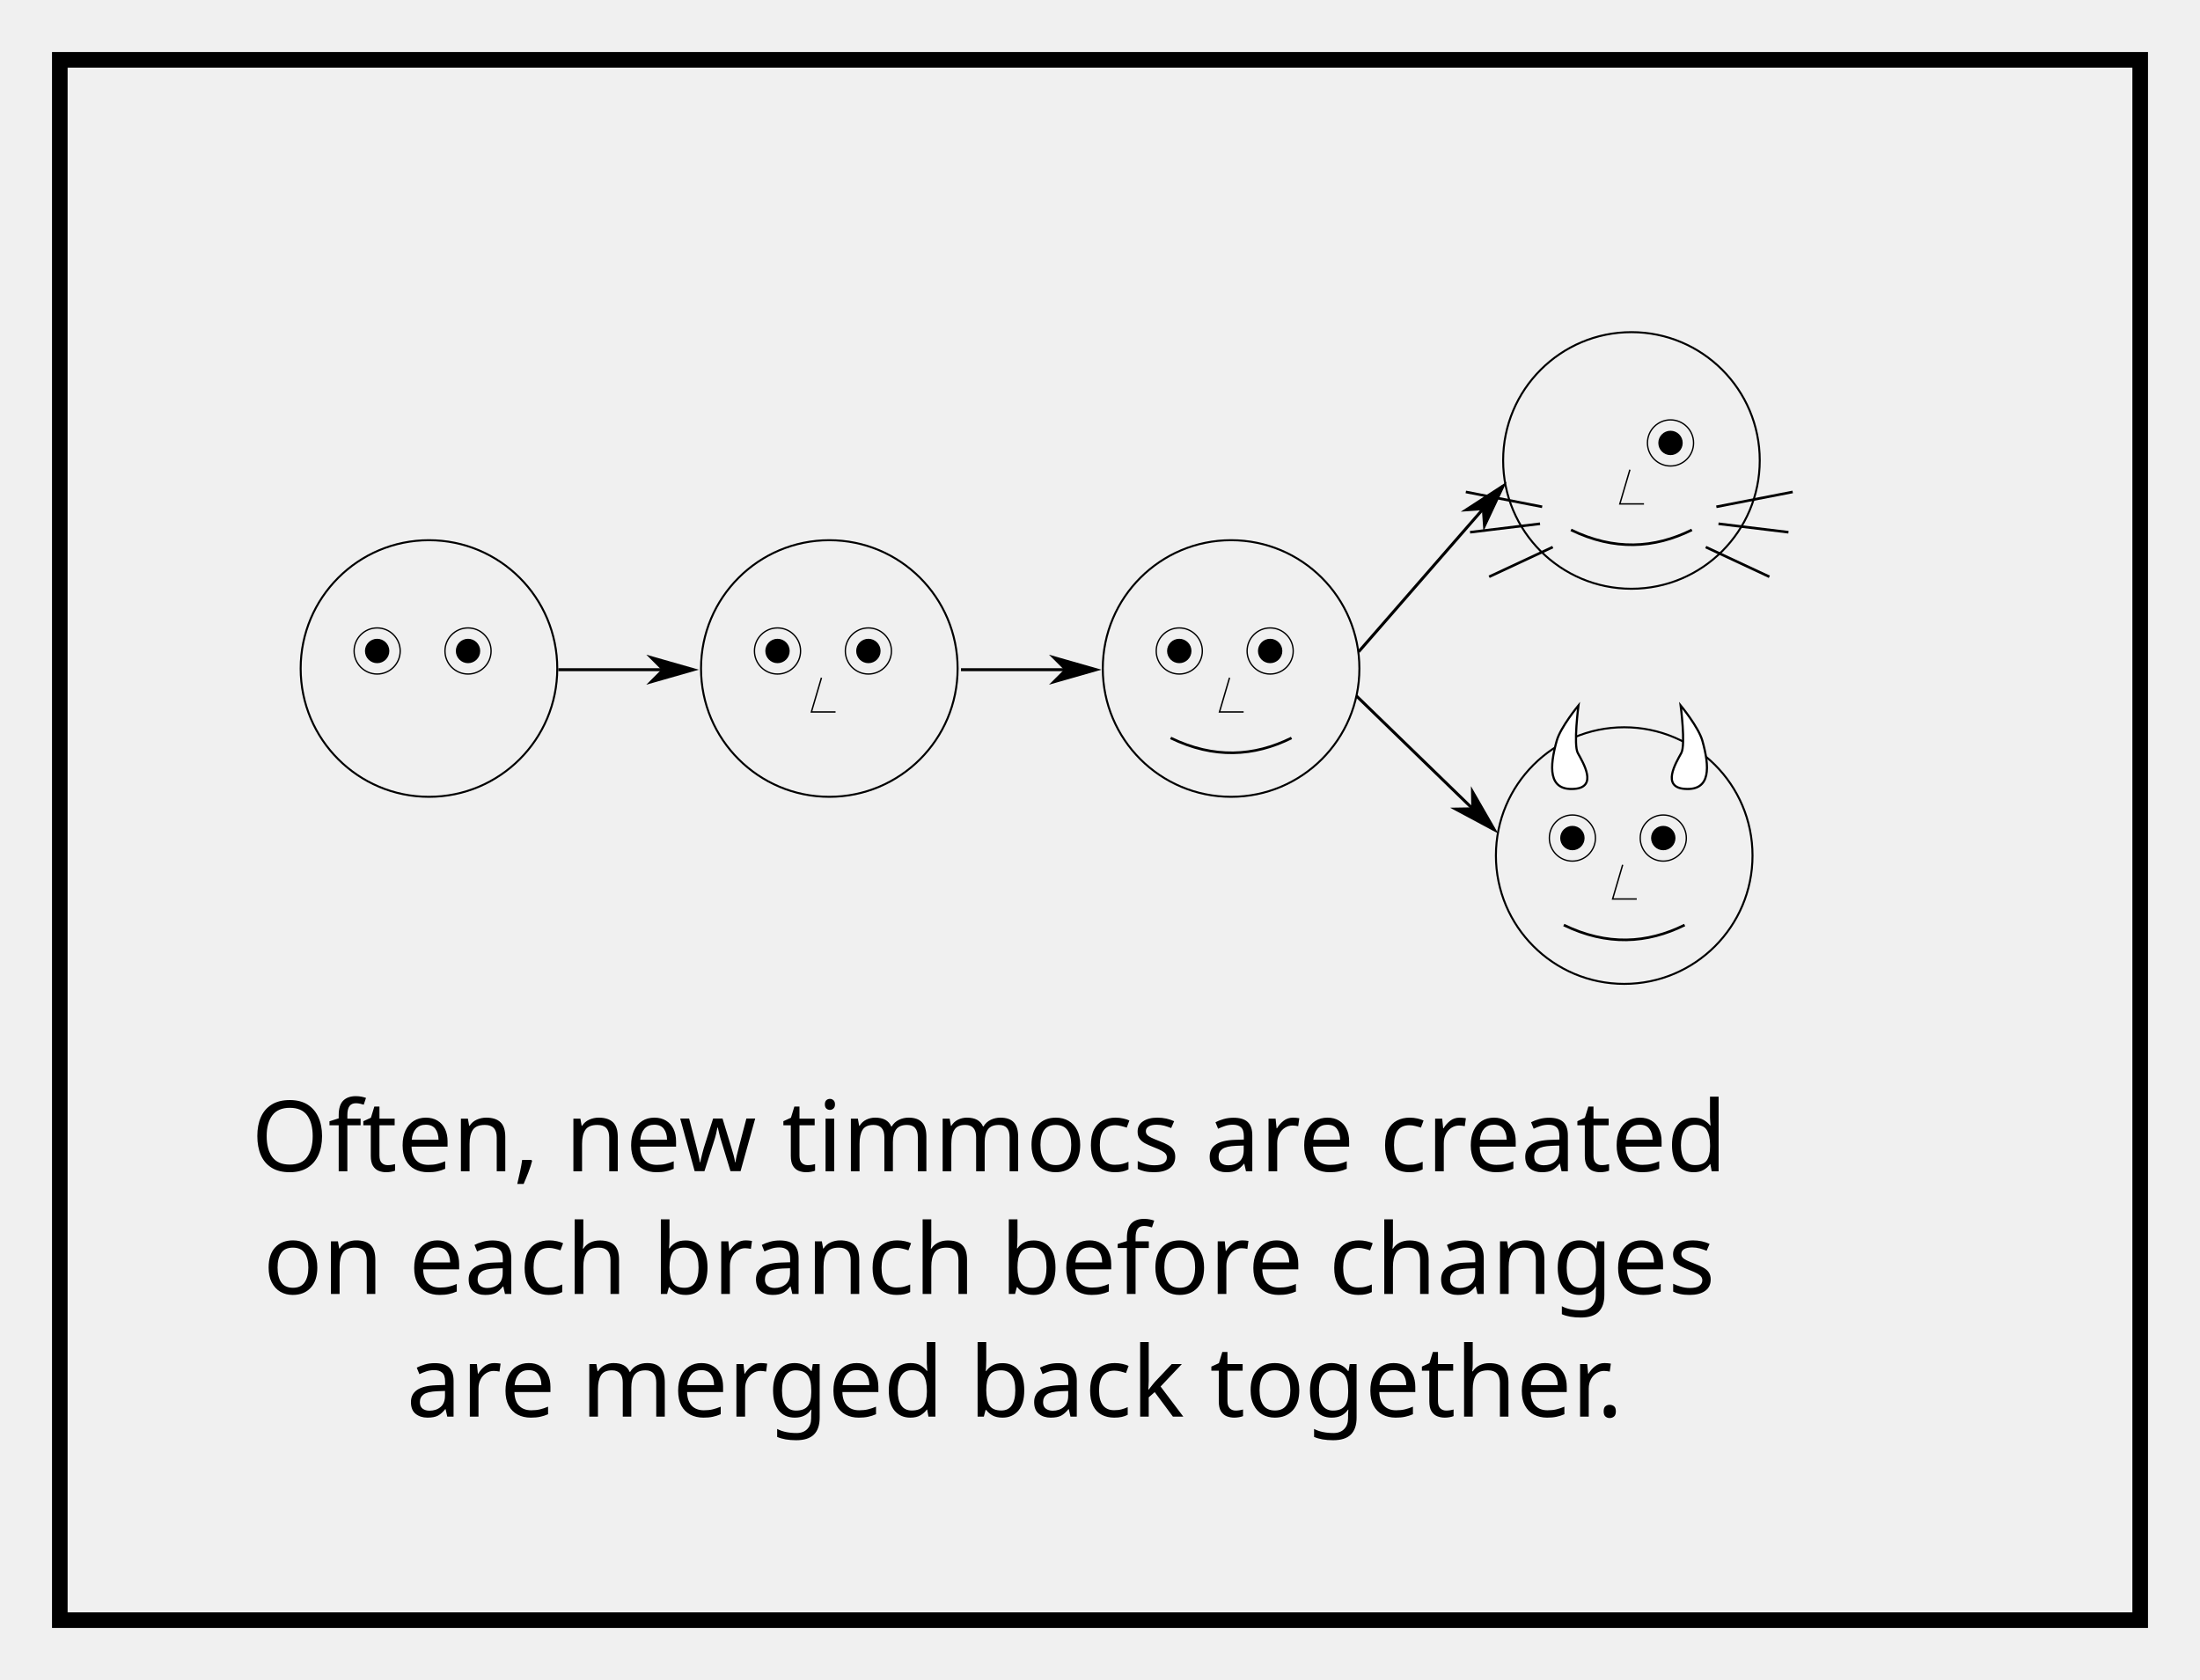
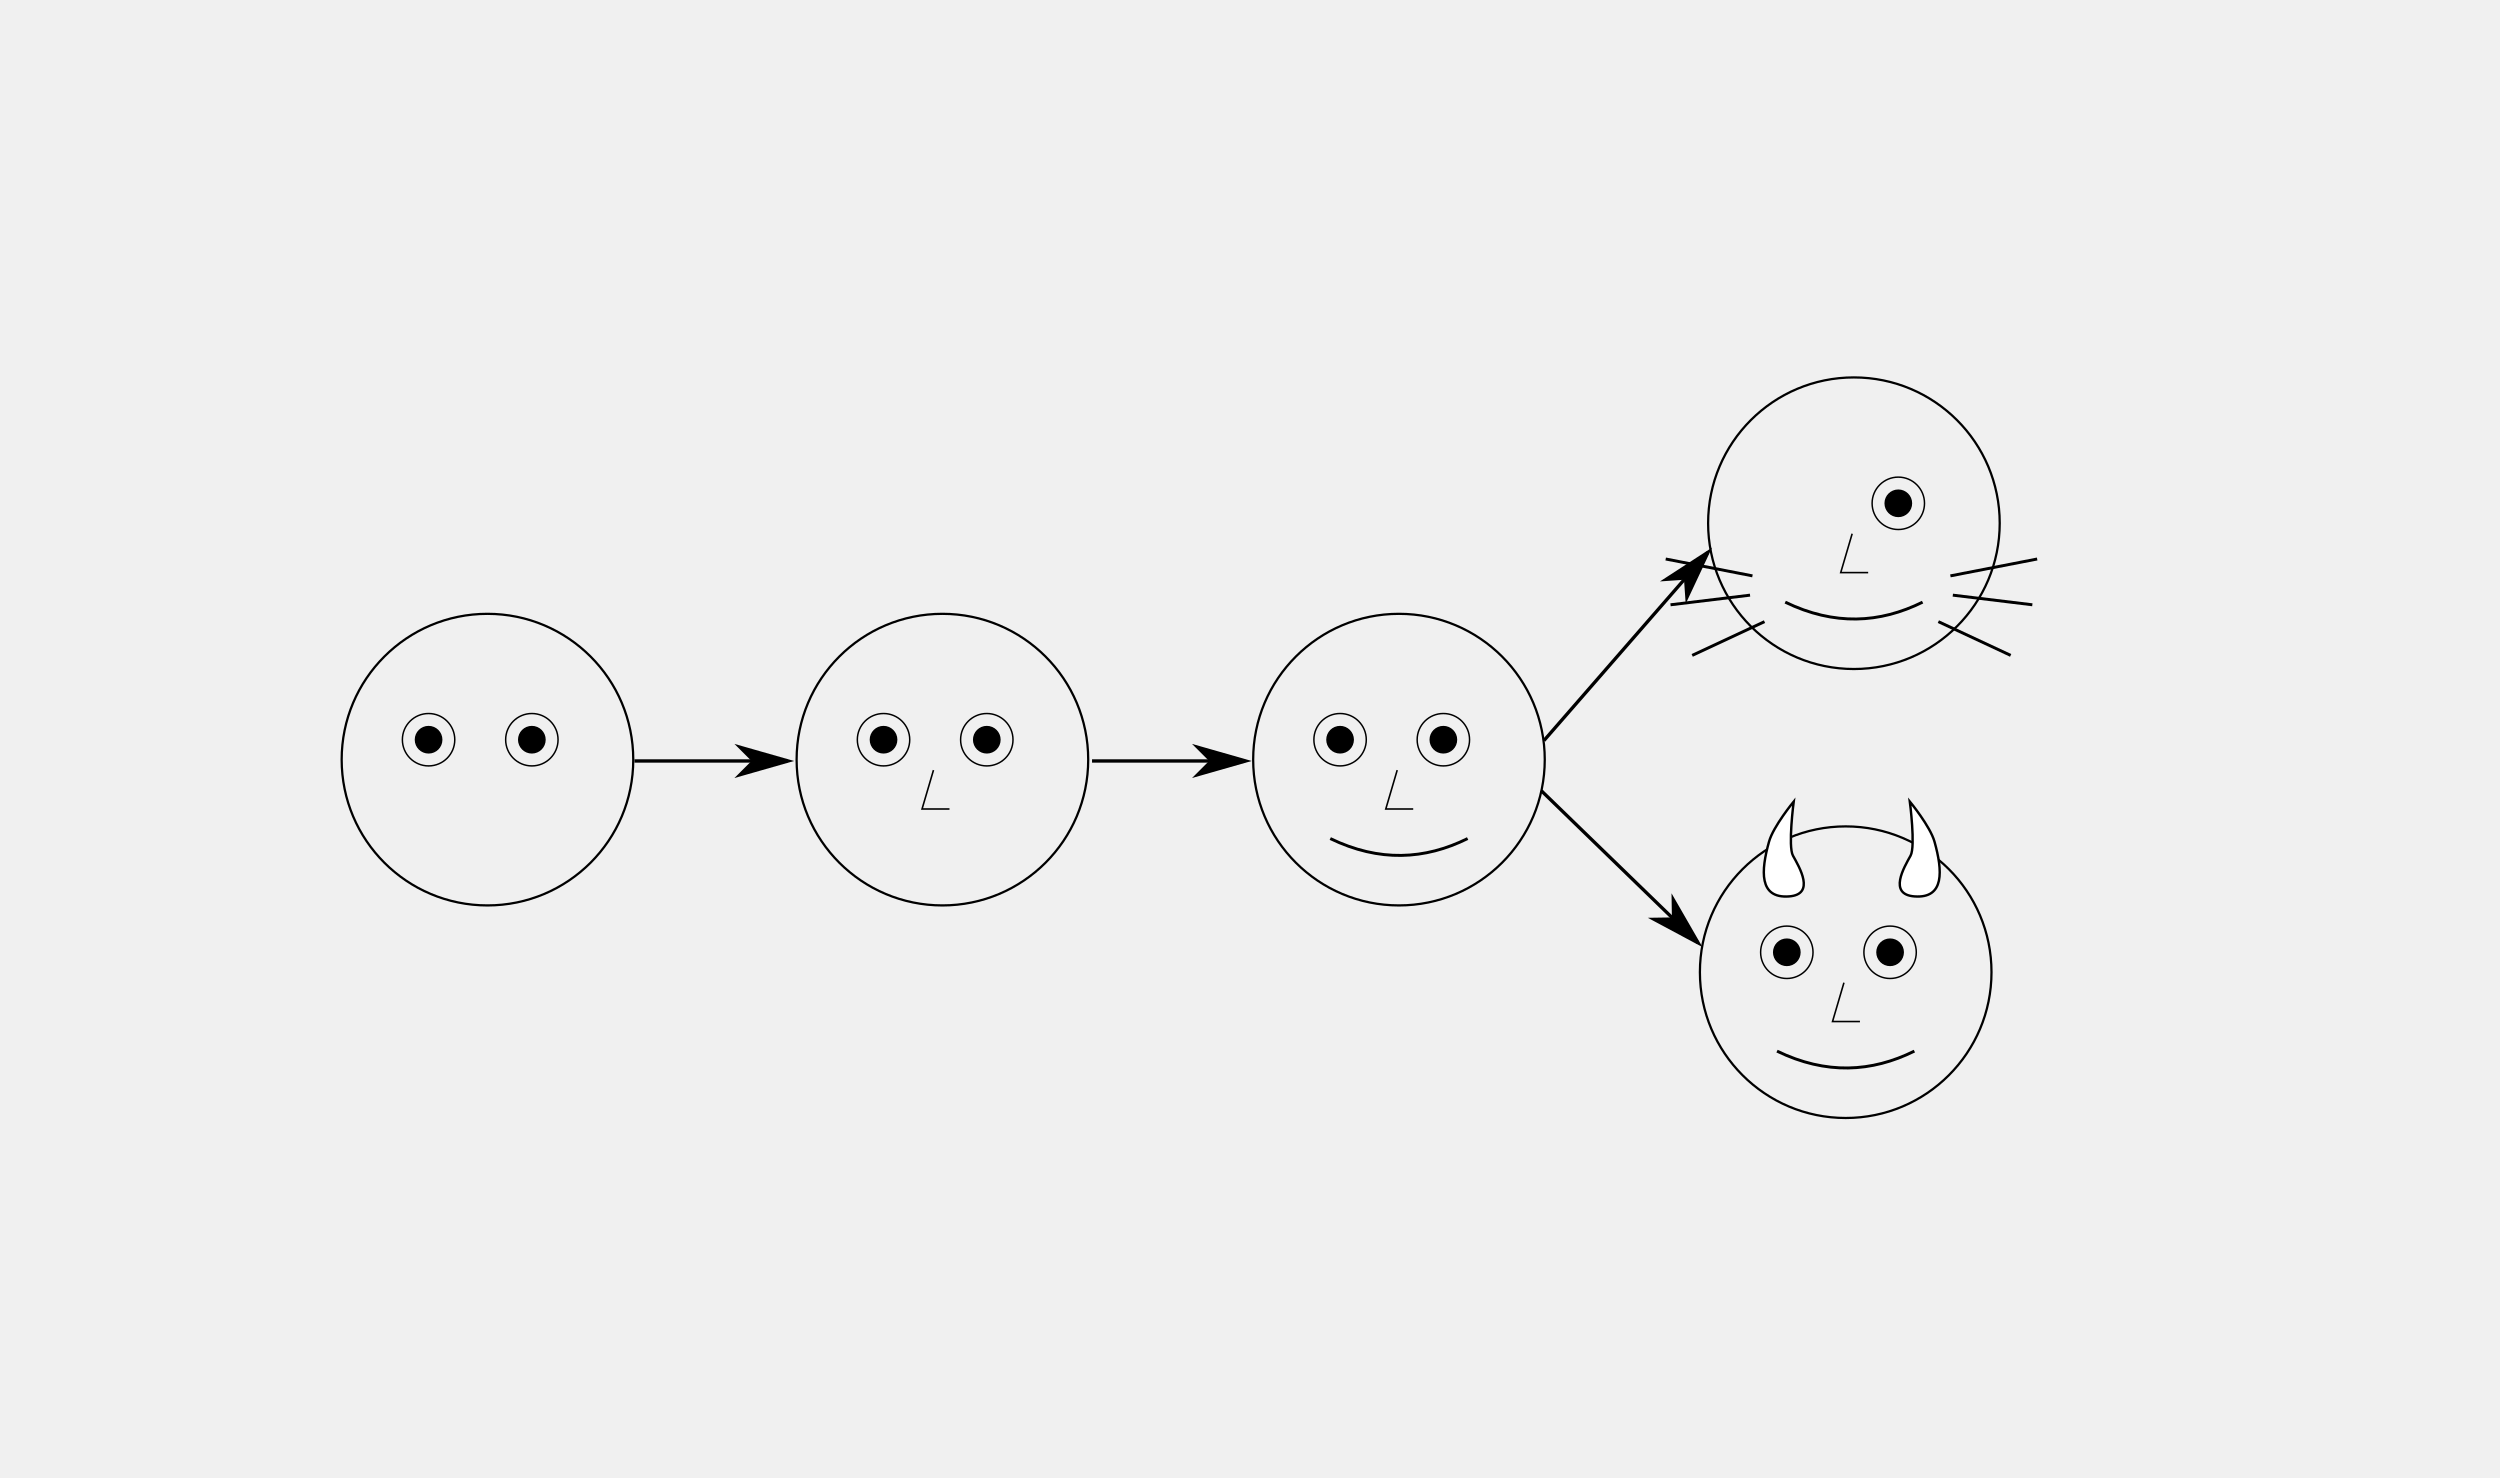
- <svg xmlns="http://www.w3.org/2000/svg" width="846" height="646" viewBox="0 0 846 646" id="svg2" version="1.1">
+ <svg xmlns="http://www.w3.org/2000/svg" width="846" height="500" viewBox="0 0 846 500" id="svg2" version="1.1">
  <defs id="defs4">
    <marker orient="auto" refY="0" refX="0" id="marker22638" style="overflow:visible">
      <path id="path22640" d="M 0,0 5,-5 -12.5,0 5,5 0,0 Z" style="fill:#000000;fill-opacity:1;fill-rule:evenodd;stroke:#000000;stroke-width:1pt;stroke-opacity:1" transform="matrix(-0.8,0,0,-0.8,-10,0)" />
    </marker>
    <marker orient="auto" refY="0" refX="0" id="marker18329" style="overflow:visible">
      <path id="path18331" d="M 0,0 5,-5 -12.5,0 5,5 0,0 Z" style="fill:#000000;fill-opacity:1;fill-rule:evenodd;stroke:#000000;stroke-width:1pt;stroke-opacity:1" transform="matrix(-0.8,0,0,-0.8,-10,0)" />
    </marker>
    <marker style="overflow:visible" id="marker11570" refX="0" refY="0" orient="auto">
      <path transform="matrix(-0.8,0,0,-0.8,-10,0)" style="fill:#000000;fill-opacity:1;fill-rule:evenodd;stroke:#000000;stroke-width:1pt;stroke-opacity:1" d="M 0,0 5,-5 -12.5,0 5,5 0,0 Z" id="path11572" />
    </marker>
    <marker style="overflow:visible" id="marker11326" refX="0" refY="0" orient="auto">
      <path transform="matrix(-0.8,0,0,-0.8,-10,0)" style="fill:#000000;fill-opacity:1;fill-rule:evenodd;stroke:#000000;stroke-width:1pt;stroke-opacity:1" d="M 0,0 5,-5 -12.5,0 5,5 0,0 Z" id="path11328" />
    </marker>
    <marker orient="auto" refY="0" refX="0" id="marker9818" style="overflow:visible">
      <path id="path9820" d="M 0,0 5,-5 -12.5,0 5,5 0,0 Z" style="fill:#000000;fill-opacity:1;fill-rule:evenodd;stroke:#000000;stroke-width:1pt;stroke-opacity:1" transform="matrix(-0.8,0,0,-0.8,-10,0)" />
    </marker>
    <marker style="overflow:visible" id="marker9572" refX="0" refY="0" orient="auto">
      <path transform="matrix(-0.8,0,0,-0.8,-10,0)" style="fill:#000000;fill-opacity:1;fill-rule:evenodd;stroke:#000000;stroke-width:1pt;stroke-opacity:1" d="M 0,0 5,-5 -12.5,0 5,5 0,0 Z" id="path9574" />
    </marker>
    <marker style="overflow:visible" id="marker9349" refX="0" refY="0" orient="auto">
      <path transform="matrix(-0.8,0,0,-0.8,-10,0)" style="fill:#000000;fill-opacity:1;fill-rule:evenodd;stroke:#000000;stroke-width:1pt;stroke-opacity:1" d="M 0,0 5,-5 -12.5,0 5,5 0,0 Z" id="path9351" />
    </marker>
    <marker style="overflow:visible" id="marker8273" refX="0" refY="0" orient="auto">
      <path transform="matrix(-0.8,0,0,-0.8,-10,0)" style="fill:#000000;fill-opacity:1;fill-rule:evenodd;stroke:#000000;stroke-width:1pt;stroke-opacity:1" d="M 0,0 5,-5 -12.5,0 5,5 0,0 Z" id="path8275" />
    </marker>
    <marker orient="auto" refY="0" refX="0" id="marker7296" style="overflow:visible">
      <path id="path7298" d="M 0,0 5,-5 -12.5,0 5,5 0,0 Z" style="fill:#000000;fill-opacity:1;fill-rule:evenodd;stroke:#000000;stroke-width:1pt;stroke-opacity:1" transform="matrix(-0.8,0,0,-0.8,-10,0)" />
    </marker>
    <marker orient="auto" refY="0" refX="0" id="marker7060" style="overflow:visible">
      <path id="path7062" d="M 0,0 5,-5 -12.5,0 5,5 0,0 Z" style="fill:#000000;fill-opacity:1;fill-rule:evenodd;stroke:#000000;stroke-width:1pt;stroke-opacity:1" transform="matrix(-0.8,0,0,-0.8,-10,0)" />
    </marker>
    <marker orient="auto" refY="0" refX="0" id="marker7724" style="overflow:visible">
      <path id="path7726" d="M 0,0 5,-5 -12.5,0 5,5 0,0 Z" style="fill:#000000;fill-opacity:1;fill-rule:evenodd;stroke:#000000;stroke-width:1pt;stroke-opacity:1" transform="matrix(-0.8,0,0,-0.8,-10,0)" />
    </marker>
    <marker style="overflow:visible" id="marker7176" refX="0" refY="0" orient="auto">
      <path transform="matrix(-0.8,0,0,-0.8,-10,0)" style="fill:#000000;fill-opacity:1;fill-rule:evenodd;stroke:#000000;stroke-width:1pt;stroke-opacity:1" d="M 0,0 5,-5 -12.5,0 5,5 0,0 Z" id="path7178" />
    </marker>
    <marker style="overflow:visible" id="marker6998" refX="0" refY="0" orient="auto">
      <path transform="matrix(-0.8,0,0,-0.8,-10,0)" style="fill:#000000;fill-opacity:1;fill-rule:evenodd;stroke:#000000;stroke-width:1pt;stroke-opacity:1" d="M 0,0 5,-5 -12.5,0 5,5 0,0 Z" id="path7000" />
    </marker>
    <marker orient="auto" refY="0" refX="0" id="marker6826" style="overflow:visible">
      <path id="path6828" d="M 0,0 5,-5 -12.5,0 5,5 0,0 Z" style="fill:#000000;fill-opacity:1;fill-rule:evenodd;stroke:#000000;stroke-width:1pt;stroke-opacity:1" transform="matrix(-0.8,0,0,-0.8,-10,0)" />
    </marker>
    <marker style="overflow:visible" id="marker6555" refX="0" refY="0" orient="auto">
      <path transform="matrix(-0.8,0,0,-0.8,-10,0)" style="fill:#000000;fill-opacity:1;fill-rule:evenodd;stroke:#000000;stroke-width:1pt;stroke-opacity:1" d="M 0,0 5,-5 -12.5,0 5,5 0,0 Z" id="path6557" />
    </marker>
    <marker orient="auto" refY="0" refX="0" id="marker6349" style="overflow:visible">
      <path id="path6351" d="M 0,0 5,-5 -12.5,0 5,5 0,0 Z" style="fill:#000000;fill-opacity:1;fill-rule:evenodd;stroke:#000000;stroke-width:1pt;stroke-opacity:1" transform="matrix(-0.8,0,0,-0.8,-10,0)" />
    </marker>
    <marker style="overflow:visible" id="marker6195" refX="0" refY="0" orient="auto">
      <path transform="matrix(-0.8,0,0,-0.8,-10,0)" style="fill:#000000;fill-opacity:1;fill-rule:evenodd;stroke:#000000;stroke-width:1pt;stroke-opacity:1" d="M 0,0 5,-5 -12.5,0 5,5 0,0 Z" id="path6197" />
    </marker>
    <marker orient="auto" refY="0" refX="0" id="marker5400" style="overflow:visible">
      <path id="path5402" d="M 0,0 5,-5 -12.5,0 5,5 0,0 Z" style="fill:#000000;fill-opacity:1;fill-rule:evenodd;stroke:#000000;stroke-width:1pt;stroke-opacity:1" transform="matrix(-0.8,0,0,-0.8,-10,0)" />
    </marker>
    <marker orient="auto" refY="0" refX="0" id="marker5120" style="overflow:visible">
      <path id="path5122" d="M 0,0 5,-5 -12.5,0 5,5 0,0 Z" style="fill:#000000;fill-opacity:1;fill-rule:evenodd;stroke:#000000;stroke-width:1pt;stroke-opacity:1" transform="matrix(-0.8,0,0,-0.8,-10,0)" />
    </marker>
    <marker orient="auto" refY="0" refX="0" id="marker14952" style="overflow:visible">
      <path id="path14954" d="M 0,0 5,-5 -12.5,0 5,5 0,0 Z" style="fill:#000000;fill-opacity:1;fill-rule:evenodd;stroke:#000000;stroke-width:1pt;stroke-opacity:1" transform="matrix(-0.8,0,0,-0.8,-10,0)" />
    </marker>
    <marker style="overflow:visible" id="marker12886" refX="0" refY="0" orient="auto">
      <path transform="matrix(-0.8,0,0,-0.8,-10,0)" style="fill:#000000;fill-opacity:1;fill-rule:evenodd;stroke:#000000;stroke-width:1pt;stroke-opacity:1" d="M 0,0 5,-5 -12.5,0 5,5 0,0 Z" id="path12888" />
    </marker>
    <marker style="overflow:visible" id="marker11987" refX="0" refY="0" orient="auto">
      <path transform="matrix(-0.8,0,0,-0.8,-10,0)" style="fill:#000000;fill-opacity:1;fill-rule:evenodd;stroke:#000000;stroke-width:1pt;stroke-opacity:1" d="M 0,0 5,-5 -12.5,0 5,5 0,0 Z" id="path11989" />
    </marker>
    <marker style="overflow:visible" id="marker11408" refX="0" refY="0" orient="auto">
      <path transform="matrix(-0.8,0,0,-0.8,-10,0)" style="fill:#000000;fill-opacity:1;fill-rule:evenodd;stroke:#000000;stroke-width:1pt;stroke-opacity:1" d="M 0,0 5,-5 -12.5,0 5,5 0,0 Z" id="path11410" />
    </marker>
    <marker orient="auto" refY="0" refX="0" id="marker11332" style="overflow:visible">
      <path id="path11334" d="M 0,0 5,-5 -12.5,0 5,5 0,0 Z" style="fill:#000000;fill-opacity:1;fill-rule:evenodd;stroke:#000000;stroke-width:1pt;stroke-opacity:1" transform="matrix(-0.8,0,0,-0.8,-10,0)" />
    </marker>
    <marker orient="auto" refY="0" refX="0" id="marker9287" style="overflow:visible">
      <path id="path9289" d="M 0,0 5,-5 -12.5,0 5,5 0,0 Z" style="fill:#000000;fill-opacity:1;fill-rule:evenodd;stroke:#000000;stroke-width:1pt;stroke-opacity:1" transform="matrix(-0.8,0,0,-0.8,-10,0)" />
    </marker>
    <marker style="overflow:visible" id="marker7246" refX="0" refY="0" orient="auto">
      <path transform="matrix(-0.8,0,0,-0.8,-10,0)" style="fill:#000000;fill-opacity:1;fill-rule:evenodd;stroke:#000000;stroke-width:1pt;stroke-opacity:1" d="M 0,0 5,-5 -12.5,0 5,5 0,0 Z" id="path7248" />
    </marker>
    <marker orient="auto" refY="0" refX="0" id="marker5838" style="overflow:visible">
      <path id="path5840" d="M 0,0 5,-5 -12.5,0 5,5 0,0 Z" style="fill:#000000;fill-opacity:1;fill-rule:evenodd;stroke:#000000;stroke-width:1pt;stroke-opacity:1" transform="matrix(-0.8,0,0,-0.8,-10,0)" />
    </marker>
    <marker orient="auto" refY="0" refX="0" id="marker5155" style="overflow:visible">
      <path id="path5157" d="M 0,0 5,-5 -12.5,0 5,5 0,0 Z" style="fill:#000000;fill-opacity:1;fill-rule:evenodd;stroke:#000000;stroke-width:1pt;stroke-opacity:1" transform="matrix(-0.8,0,0,-0.8,-10,0)" />
    </marker>
    <marker style="overflow:visible" id="marker4941" refX="0" refY="0" orient="auto">
      <path transform="matrix(-0.8,0,0,-0.8,-10,0)" style="fill:#000000;fill-opacity:1;fill-rule:evenodd;stroke:#000000;stroke-width:1pt;stroke-opacity:1" d="M 0,0 5,-5 -12.5,0 5,5 0,0 Z" id="path4943" />
    </marker>
    <marker orient="auto" refY="0" refX="0" id="Arrow1Lend" style="overflow:visible">
      <path id="path4285" d="M 0,0 5,-5 -12.5,0 5,5 0,0 Z" style="fill:#000000;fill-opacity:1;fill-rule:evenodd;stroke:#000000;stroke-width:1pt;stroke-opacity:1" transform="matrix(-0.8,0,0,-0.8,-10,0)" />
    </marker>
  </defs>
  <g id="layer1" transform="translate(22.99988,-7874.333)">
    <g id="g15971">
-       <rect y="7897.333" x="-9.5703126e-07" height="600" width="800" id="rect5609" style="opacity:1;fill:none;fill-opacity:1;stroke:#000000;stroke-width:6;stroke-linejoin:miter;stroke-miterlimit:4;stroke-dasharray:none;stroke-dashoffset:0;stroke-opacity:1" />
-       <text id="text5611" y="8324.711" x="401.539" style="font-style:normal;font-weight:normal;font-size:37.746px;line-height:125%;font-family:sans-serif;letter-spacing:0px;word-spacing:0px;fill:#000000;fill-opacity:1;stroke:none;stroke-width:1px;stroke-linecap:butt;stroke-linejoin:miter;stroke-opacity:1" xml:space="preserve">
-         <tspan y="8324.711" x="401.539" style="text-align:center;text-anchor:middle" id="tspan8937">Often, new timmocs are created</tspan>
-         <tspan id="tspan18596" y="8371.894" x="401.539" style="text-align:center;text-anchor:middle">on each branch before changes</tspan>
-         <tspan id="tspan18598" y="8419.076" x="401.539" style="text-align:center;text-anchor:middle">are merged back together.</tspan>
-       </text>
      <g transform="translate(-8.9440006e-7,4781.51)" id="g11609">
        <g transform="matrix(0.5415502,0,0,0.5415502,10.66553,2617.964)" id="g5619">
          <g id="g5621" transform="matrix(0.6540022,0,0,0.6540022,-13.28357,885.2508)">
            <circle style="opacity:1;fill:none;fill-opacity:1;stroke:#000000;stroke-width:2.155;stroke-linejoin:miter;stroke-miterlimit:4;stroke-dasharray:none;stroke-dashoffset:0;stroke-opacity:1" id="circle5623" cx="391.008" cy="712.951" r="139.303" />
            <g id="g5625" transform="matrix(0.2382626,0,0,0.2382626,449.3148,684.8322)">
              <circle r="105.056" cy="38.169" cx="-480.833" id="circle5627" style="opacity:1;fill:none;fill-opacity:1;stroke:#000000;stroke-width:6;stroke-linejoin:miter;stroke-miterlimit:4;stroke-dasharray:none;stroke-dashoffset:0;stroke-opacity:1" />
              <circle r="52.528" cy="38.169" cx="-480.833" id="circle5629" style="opacity:1;fill:#000000;fill-opacity:1;stroke:#000000;stroke-width:6;stroke-linejoin:miter;stroke-miterlimit:4;stroke-dasharray:none;stroke-dashoffset:0;stroke-opacity:1" />
            </g>
            <g transform="matrix(0.2382626,0,0,0.2382626,547.9881,684.8322)" id="g5631">
              <circle style="opacity:1;fill:none;fill-opacity:1;stroke:#000000;stroke-width:6;stroke-linejoin:miter;stroke-miterlimit:4;stroke-dasharray:none;stroke-dashoffset:0;stroke-opacity:1" id="circle5633" cx="-480.833" cy="38.169" r="105.056" />
              <circle style="opacity:1;fill:#000000;fill-opacity:1;stroke:#000000;stroke-width:6;stroke-linejoin:miter;stroke-miterlimit:4;stroke-dasharray:none;stroke-dashoffset:0;stroke-opacity:1" id="circle5635" cx="-480.833" cy="38.169" r="52.528" />
            </g>
          </g>
          <g transform="matrix(0.6540022,0,0,0.6540022,271.0021,885.2508)" id="g5637">
            <circle r="139.303" cy="712.951" cx="391.008" id="circle5639" style="opacity:1;fill:none;fill-opacity:1;stroke:#000000;stroke-width:2.155;stroke-linejoin:miter;stroke-miterlimit:4;stroke-dasharray:none;stroke-dashoffset:0;stroke-opacity:1" />
            <g transform="matrix(0.2382626,0,0,0.2382626,449.3148,684.8322)" id="g5641">
              <circle style="opacity:1;fill:none;fill-opacity:1;stroke:#000000;stroke-width:6;stroke-linejoin:miter;stroke-miterlimit:4;stroke-dasharray:none;stroke-dashoffset:0;stroke-opacity:1" id="circle5643" cx="-480.833" cy="38.169" r="105.056" />
              <circle style="opacity:1;fill:#000000;fill-opacity:1;stroke:#000000;stroke-width:6;stroke-linejoin:miter;stroke-miterlimit:4;stroke-dasharray:none;stroke-dashoffset:0;stroke-opacity:1" id="circle5645" cx="-480.833" cy="38.169" r="52.528" />
            </g>
            <g id="g5647" transform="matrix(0.2382626,0,0,0.2382626,547.9881,684.8322)">
              <circle r="105.056" cy="38.169" cx="-480.833" id="circle5649" style="opacity:1;fill:none;fill-opacity:1;stroke:#000000;stroke-width:6;stroke-linejoin:miter;stroke-miterlimit:4;stroke-dasharray:none;stroke-dashoffset:0;stroke-opacity:1" />
              <circle r="52.528" cy="38.169" cx="-480.833" id="circle5651" style="opacity:1;fill:#000000;fill-opacity:1;stroke:#000000;stroke-width:6;stroke-linejoin:miter;stroke-miterlimit:4;stroke-dasharray:none;stroke-dashoffset:0;stroke-opacity:1" />
            </g>
          </g>
          <path style="fill:none;fill-rule:evenodd;stroke:#000000;stroke-width:2.1;stroke-linecap:butt;stroke-linejoin:miter;stroke-miterlimit:4;stroke-dasharray:none;stroke-opacity:1;marker-end:url(#Arrow1Lend)" d="m 334.286,1352.362 95.714,0" id="path5653" />
          <path style="fill:none;fill-rule:evenodd;stroke:#000000;stroke-width:1px;stroke-linecap:butt;stroke-linejoin:miter;stroke-opacity:1" d="M 521.143,1358.076 514,1382.362 l 17.143,0" id="path5655" />
        </g>
        <path style="fill:none;fill-rule:evenodd;stroke:#000000;stroke-width:1.137;stroke-linecap:butt;stroke-linejoin:miter;stroke-miterlimit:4;stroke-dasharray:none;stroke-opacity:1;marker-end:url(#marker5838)" d="m 499.464,3343.435 55.445,-63.637" id="path5675" />
        <path id="path5687" d="m 346.545,3350.336 51.834,0" style="fill:none;fill-rule:evenodd;stroke:#000000;stroke-width:1.137;stroke-linecap:butt;stroke-linejoin:miter;stroke-miterlimit:4;stroke-dasharray:none;stroke-opacity:1;marker-end:url(#marker5155)" />
        <g transform="translate(0,-32)" id="g5796">
          <g transform="translate(-26,665.4434)" id="g5657">
            <g id="g5659" transform="matrix(0.354175,0,0,0.354175,337.9239,2463.928)">
              <circle style="opacity:1;fill:none;fill-opacity:1;stroke:#000000;stroke-width:2.155;stroke-linejoin:miter;stroke-miterlimit:4;stroke-dasharray:none;stroke-dashoffset:0;stroke-opacity:1" id="circle5661" cx="391.008" cy="712.951" r="139.303" />
              <g id="g5663" transform="matrix(0.2382626,0,0,0.2382626,449.3148,684.8322)">
                <circle r="105.056" cy="38.169" cx="-480.833" id="circle5665" style="opacity:1;fill:none;fill-opacity:1;stroke:#000000;stroke-width:6;stroke-linejoin:miter;stroke-miterlimit:4;stroke-dasharray:none;stroke-dashoffset:0;stroke-opacity:1" />
                <circle r="52.528" cy="38.169" cx="-480.833" id="circle5667" style="opacity:1;fill:#000000;fill-opacity:1;stroke:#000000;stroke-width:6;stroke-linejoin:miter;stroke-miterlimit:4;stroke-dasharray:none;stroke-dashoffset:0;stroke-opacity:1" />
              </g>
              <g transform="matrix(0.2382626,0,0,0.2382626,547.9881,684.8322)" id="g5669">
                <circle style="opacity:1;fill:none;fill-opacity:1;stroke:#000000;stroke-width:6;stroke-linejoin:miter;stroke-miterlimit:4;stroke-dasharray:none;stroke-dashoffset:0;stroke-opacity:1" id="circle5671" cx="-480.833" cy="38.169" r="105.056" />
                <circle style="opacity:1;fill:#000000;fill-opacity:1;stroke:#000000;stroke-width:6;stroke-linejoin:miter;stroke-miterlimit:4;stroke-dasharray:none;stroke-dashoffset:0;stroke-opacity:1" id="circle5673" cx="-480.833" cy="38.169" r="52.528" />
              </g>
            </g>
          </g>
          <path style="fill:none;fill-rule:evenodd;stroke:#000000;stroke-width:0.542px;stroke-linecap:butt;stroke-linejoin:miter;stroke-opacity:1" d="m 449.816,3385.431 -3.868,13.152 9.284,0" id="path5689" />
          <path id="path5691" d="m 427.166,3408.59 c 16.645,8.058 32.011,7.154 46.483,0" style="fill:none;fill-rule:evenodd;stroke:#000000;stroke-width:1px;stroke-linecap:butt;stroke-linejoin:miter;stroke-opacity:1" />
        </g>
        <g transform="translate(0,-112)" id="g5762">
          <circle r="49.338" cy="3381.881" cx="604.364" id="circle5677" style="opacity:1;fill:none;fill-opacity:1;stroke:#000000;stroke-width:0.763;stroke-linejoin:miter;stroke-miterlimit:4;stroke-dasharray:none;stroke-dashoffset:0;stroke-opacity:1" />
          <g id="g5679" transform="matrix(0.08438668,0,0,0.08438668,659.9626,3371.922)">
            <circle r="105.056" cy="38.169" cx="-480.833" id="circle5681" style="opacity:1;fill:none;fill-opacity:1;stroke:#000000;stroke-width:6;stroke-linejoin:miter;stroke-miterlimit:4;stroke-dasharray:none;stroke-dashoffset:0;stroke-opacity:1" />
            <circle r="52.528" cy="38.169" cx="-480.833" id="circle5683" style="opacity:1;fill:#000000;fill-opacity:1;stroke:#000000;stroke-width:6;stroke-linejoin:miter;stroke-miterlimit:4;stroke-dasharray:none;stroke-dashoffset:0;stroke-opacity:1" />
          </g>
          <path id="path5685" d="m 603.771,3385.431 -3.868,13.152 9.284,0" style="fill:none;fill-rule:evenodd;stroke:#000000;stroke-width:0.542px;stroke-linecap:butt;stroke-linejoin:miter;stroke-opacity:1" />
          <path style="fill:none;fill-rule:evenodd;stroke:#000000;stroke-width:1px;stroke-linecap:butt;stroke-linejoin:miter;stroke-opacity:1" d="m 581.121,3408.59 c 16.645,8.058 32.011,7.154 46.483,0" id="path5693" />
          <g id="g5695" transform="translate(0,665.4434)">
            <path style="fill:none;fill-rule:evenodd;stroke:#000000;stroke-width:1px;stroke-linecap:butt;stroke-linejoin:miter;stroke-opacity:1" d="m 570.031,2734.254 -29.358,-5.708" id="path5697" />
            <path style="fill:none;fill-rule:evenodd;stroke:#000000;stroke-width:1px;stroke-linecap:butt;stroke-linejoin:miter;stroke-opacity:1" d="m 569.215,2740.778 -26.911,3.262" id="path5699" />
            <path style="fill:none;fill-rule:evenodd;stroke:#000000;stroke-width:1px;stroke-linecap:butt;stroke-linejoin:miter;stroke-opacity:1" d="m 574.108,2749.748 -24.465,11.417" id="path5701" />
          </g>
          <g transform="matrix(-1,0,0,1,1207.048,665.4434)" id="g5703">
            <path id="path5705" d="m 570.031,2734.254 -29.358,-5.708" style="fill:none;fill-rule:evenodd;stroke:#000000;stroke-width:1px;stroke-linecap:butt;stroke-linejoin:miter;stroke-opacity:1" />
            <path id="path5707" d="m 569.215,2740.778 -26.911,3.262" style="fill:none;fill-rule:evenodd;stroke:#000000;stroke-width:1px;stroke-linecap:butt;stroke-linejoin:miter;stroke-opacity:1" />
            <path id="path5709" d="m 574.108,2749.748 -24.465,11.417" style="fill:none;fill-rule:evenodd;stroke:#000000;stroke-width:1px;stroke-linecap:butt;stroke-linejoin:miter;stroke-opacity:1" />
          </g>
        </g>
        <g transform="translate(-7.977587,-8.06724)" id="g7222">
          <g id="g5809" transform="translate(159.1531,48)">
            <g transform="translate(-26,665.4434)" id="g5811">
              <g id="g5813" transform="matrix(0.354175,0,0,0.354175,337.9239,2463.928)">
                <circle style="opacity:1;fill:none;fill-opacity:1;stroke:#000000;stroke-width:2.155;stroke-linejoin:miter;stroke-miterlimit:4;stroke-dasharray:none;stroke-dashoffset:0;stroke-opacity:1" id="circle5815" cx="391.008" cy="712.951" r="139.303" />
                <g id="g5817" transform="matrix(0.2382626,0,0,0.2382626,449.3148,684.8322)">
                  <circle r="105.056" cy="38.169" cx="-480.833" id="circle5819" style="opacity:1;fill:none;fill-opacity:1;stroke:#000000;stroke-width:6;stroke-linejoin:miter;stroke-miterlimit:4;stroke-dasharray:none;stroke-dashoffset:0;stroke-opacity:1" />
                  <circle r="52.528" cy="38.169" cx="-480.833" id="circle5821" style="opacity:1;fill:#000000;fill-opacity:1;stroke:#000000;stroke-width:6;stroke-linejoin:miter;stroke-miterlimit:4;stroke-dasharray:none;stroke-dashoffset:0;stroke-opacity:1" />
                </g>
                <g transform="matrix(0.2382626,0,0,0.2382626,547.9881,684.8322)" id="g5823">
                  <circle style="opacity:1;fill:none;fill-opacity:1;stroke:#000000;stroke-width:6;stroke-linejoin:miter;stroke-miterlimit:4;stroke-dasharray:none;stroke-dashoffset:0;stroke-opacity:1" id="circle5825" cx="-480.833" cy="38.169" r="105.056" />
                  <circle style="opacity:1;fill:#000000;fill-opacity:1;stroke:#000000;stroke-width:6;stroke-linejoin:miter;stroke-miterlimit:4;stroke-dasharray:none;stroke-dashoffset:0;stroke-opacity:1" id="circle5827" cx="-480.833" cy="38.169" r="52.528" />
                </g>
              </g>
            </g>
            <path style="fill:none;fill-rule:evenodd;stroke:#000000;stroke-width:0.542px;stroke-linecap:butt;stroke-linejoin:miter;stroke-opacity:1" d="m 449.816,3385.431 -3.868,13.152 9.284,0" id="path5829" />
            <path id="path5831" d="m 427.166,3408.59 c 16.645,8.058 32.011,7.154 46.483,0" style="fill:none;fill-rule:evenodd;stroke:#000000;stroke-width:1px;stroke-linecap:butt;stroke-linejoin:miter;stroke-opacity:1" />
          </g>
          <path style="opacity:1;fill:#ffffff;fill-opacity:1;stroke:#000000;stroke-width:0.824;stroke-linejoin:miter;stroke-miterlimit:4;stroke-dasharray:none;stroke-dashoffset:0;stroke-opacity:1" d="m 631.512,3390.45 c 1.736,-3.126 -0.253,-18.322 -0.253,-18.322 0,0 6.902,8.398 8.349,13.569 2.756,9.847 3.481,19.316 -6.795,18.537 -8.97,-0.675 -3.472,-9.874 -1.301,-13.784 z" id="path5833" />
          <path id="path5836" d="m 591.718,3390.45 c -1.736,-3.126 0.253,-18.322 0.253,-18.322 0,0 -6.902,8.398 -8.349,13.569 -2.756,9.847 -3.481,19.316 6.795,18.537 8.97,-0.675 3.472,-9.874 1.301,-13.784 z" style="opacity:1;fill:#ffffff;fill-opacity:1;stroke:#000000;stroke-width:0.824;stroke-linejoin:miter;stroke-miterlimit:4;stroke-dasharray:none;stroke-dashoffset:0;stroke-opacity:1" />
        </g>
        <path id="path7244" d="m 498.583,3360.411 52.96,51.382" style="fill:none;fill-rule:evenodd;stroke:#000000;stroke-width:1.137;stroke-linecap:butt;stroke-linejoin:miter;stroke-miterlimit:4;stroke-dasharray:none;stroke-opacity:1;marker-end:url(#marker7246)" />
      </g>
    </g>
  </g>
</svg>
